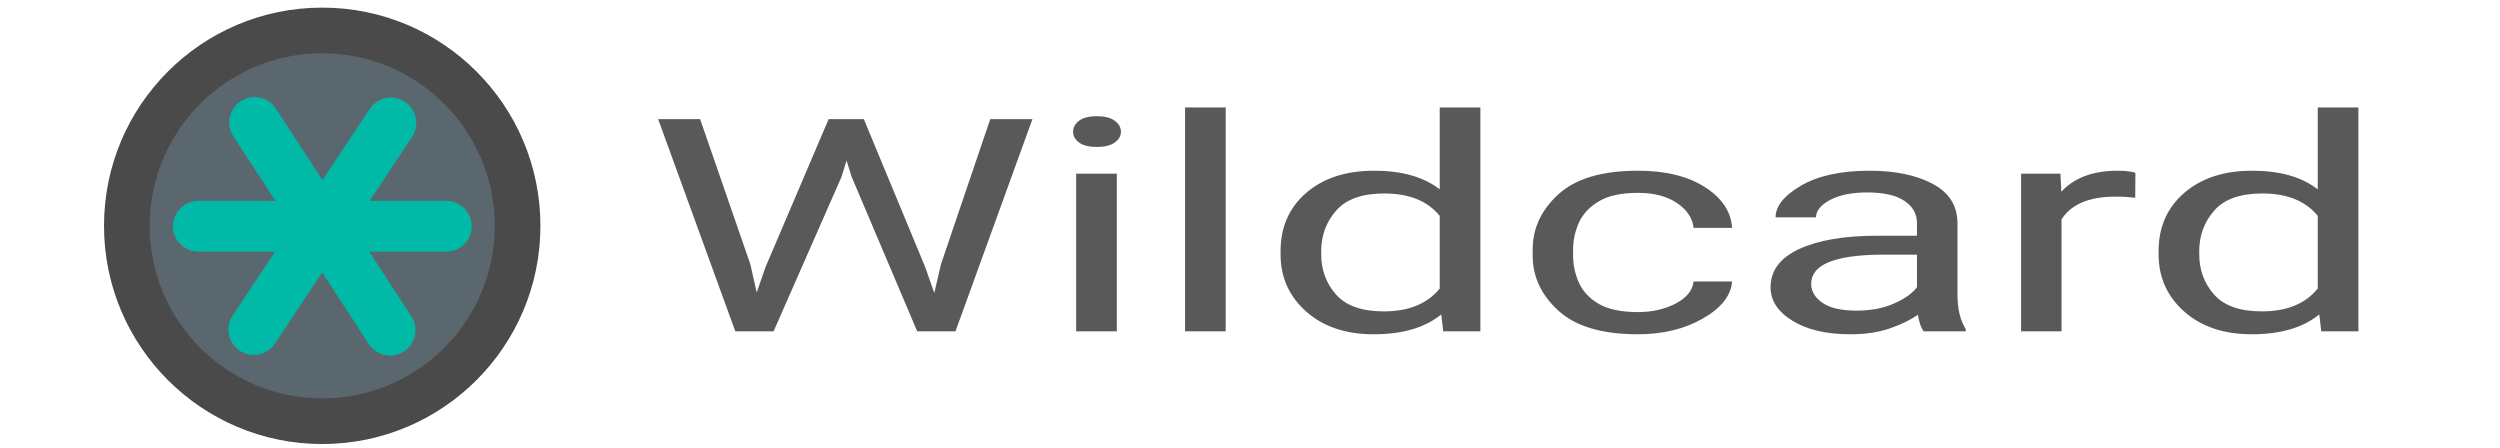
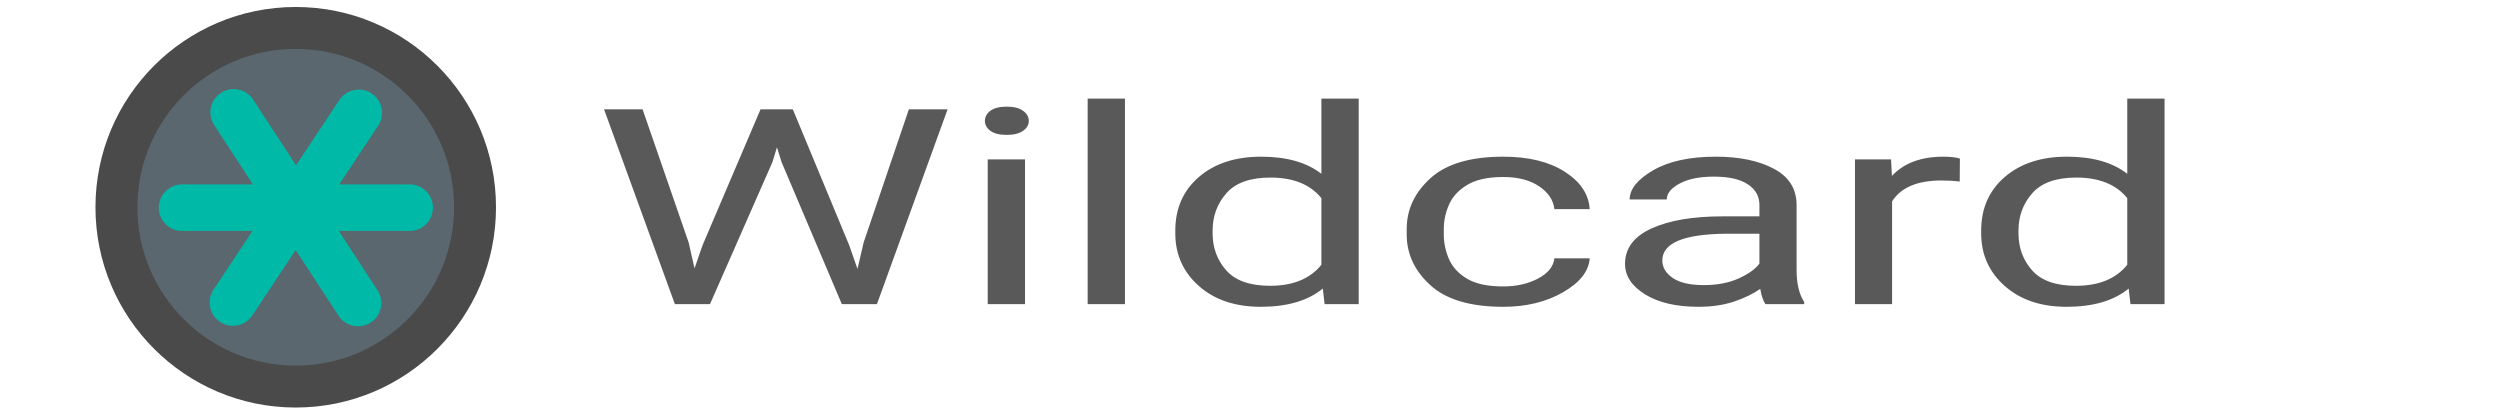
- <svg xmlns="http://www.w3.org/2000/svg" viewBox="0 0 670 120">
+ <svg xmlns="http://www.w3.org/2000/svg" viewBox="0 0 730 120">
  <g transform="scale(.68) translate(40 3)">
    <ellipse cx="86.99" cy="86" rx="86" ry="86" fill="#4a4a4a" />
    <ellipse cx="86.99" cy="86" rx="68" ry="68" fill="#5A676F" />
    <path d="m38.173 86.179h97.732m-21.852-40.72l-54.032 81.441m0.321-81.649l53.394 81.857" stroke="#01B9A7" stroke-linecap="round" stroke-linejoin="round" stroke-width="20" />
  </g>
  <g transform="scale(1.2 .8) translate(-30 3)" fill="#595959" font-family="Segoe UI,Roboto,Oxygen,Ubuntu,Cantarell,Fira Sans,Droid Sans,Helvetica Neue,sans-serif">
    <text x="174" y="108" font-size="100">Wildcard</text>
  </g>
</svg>
